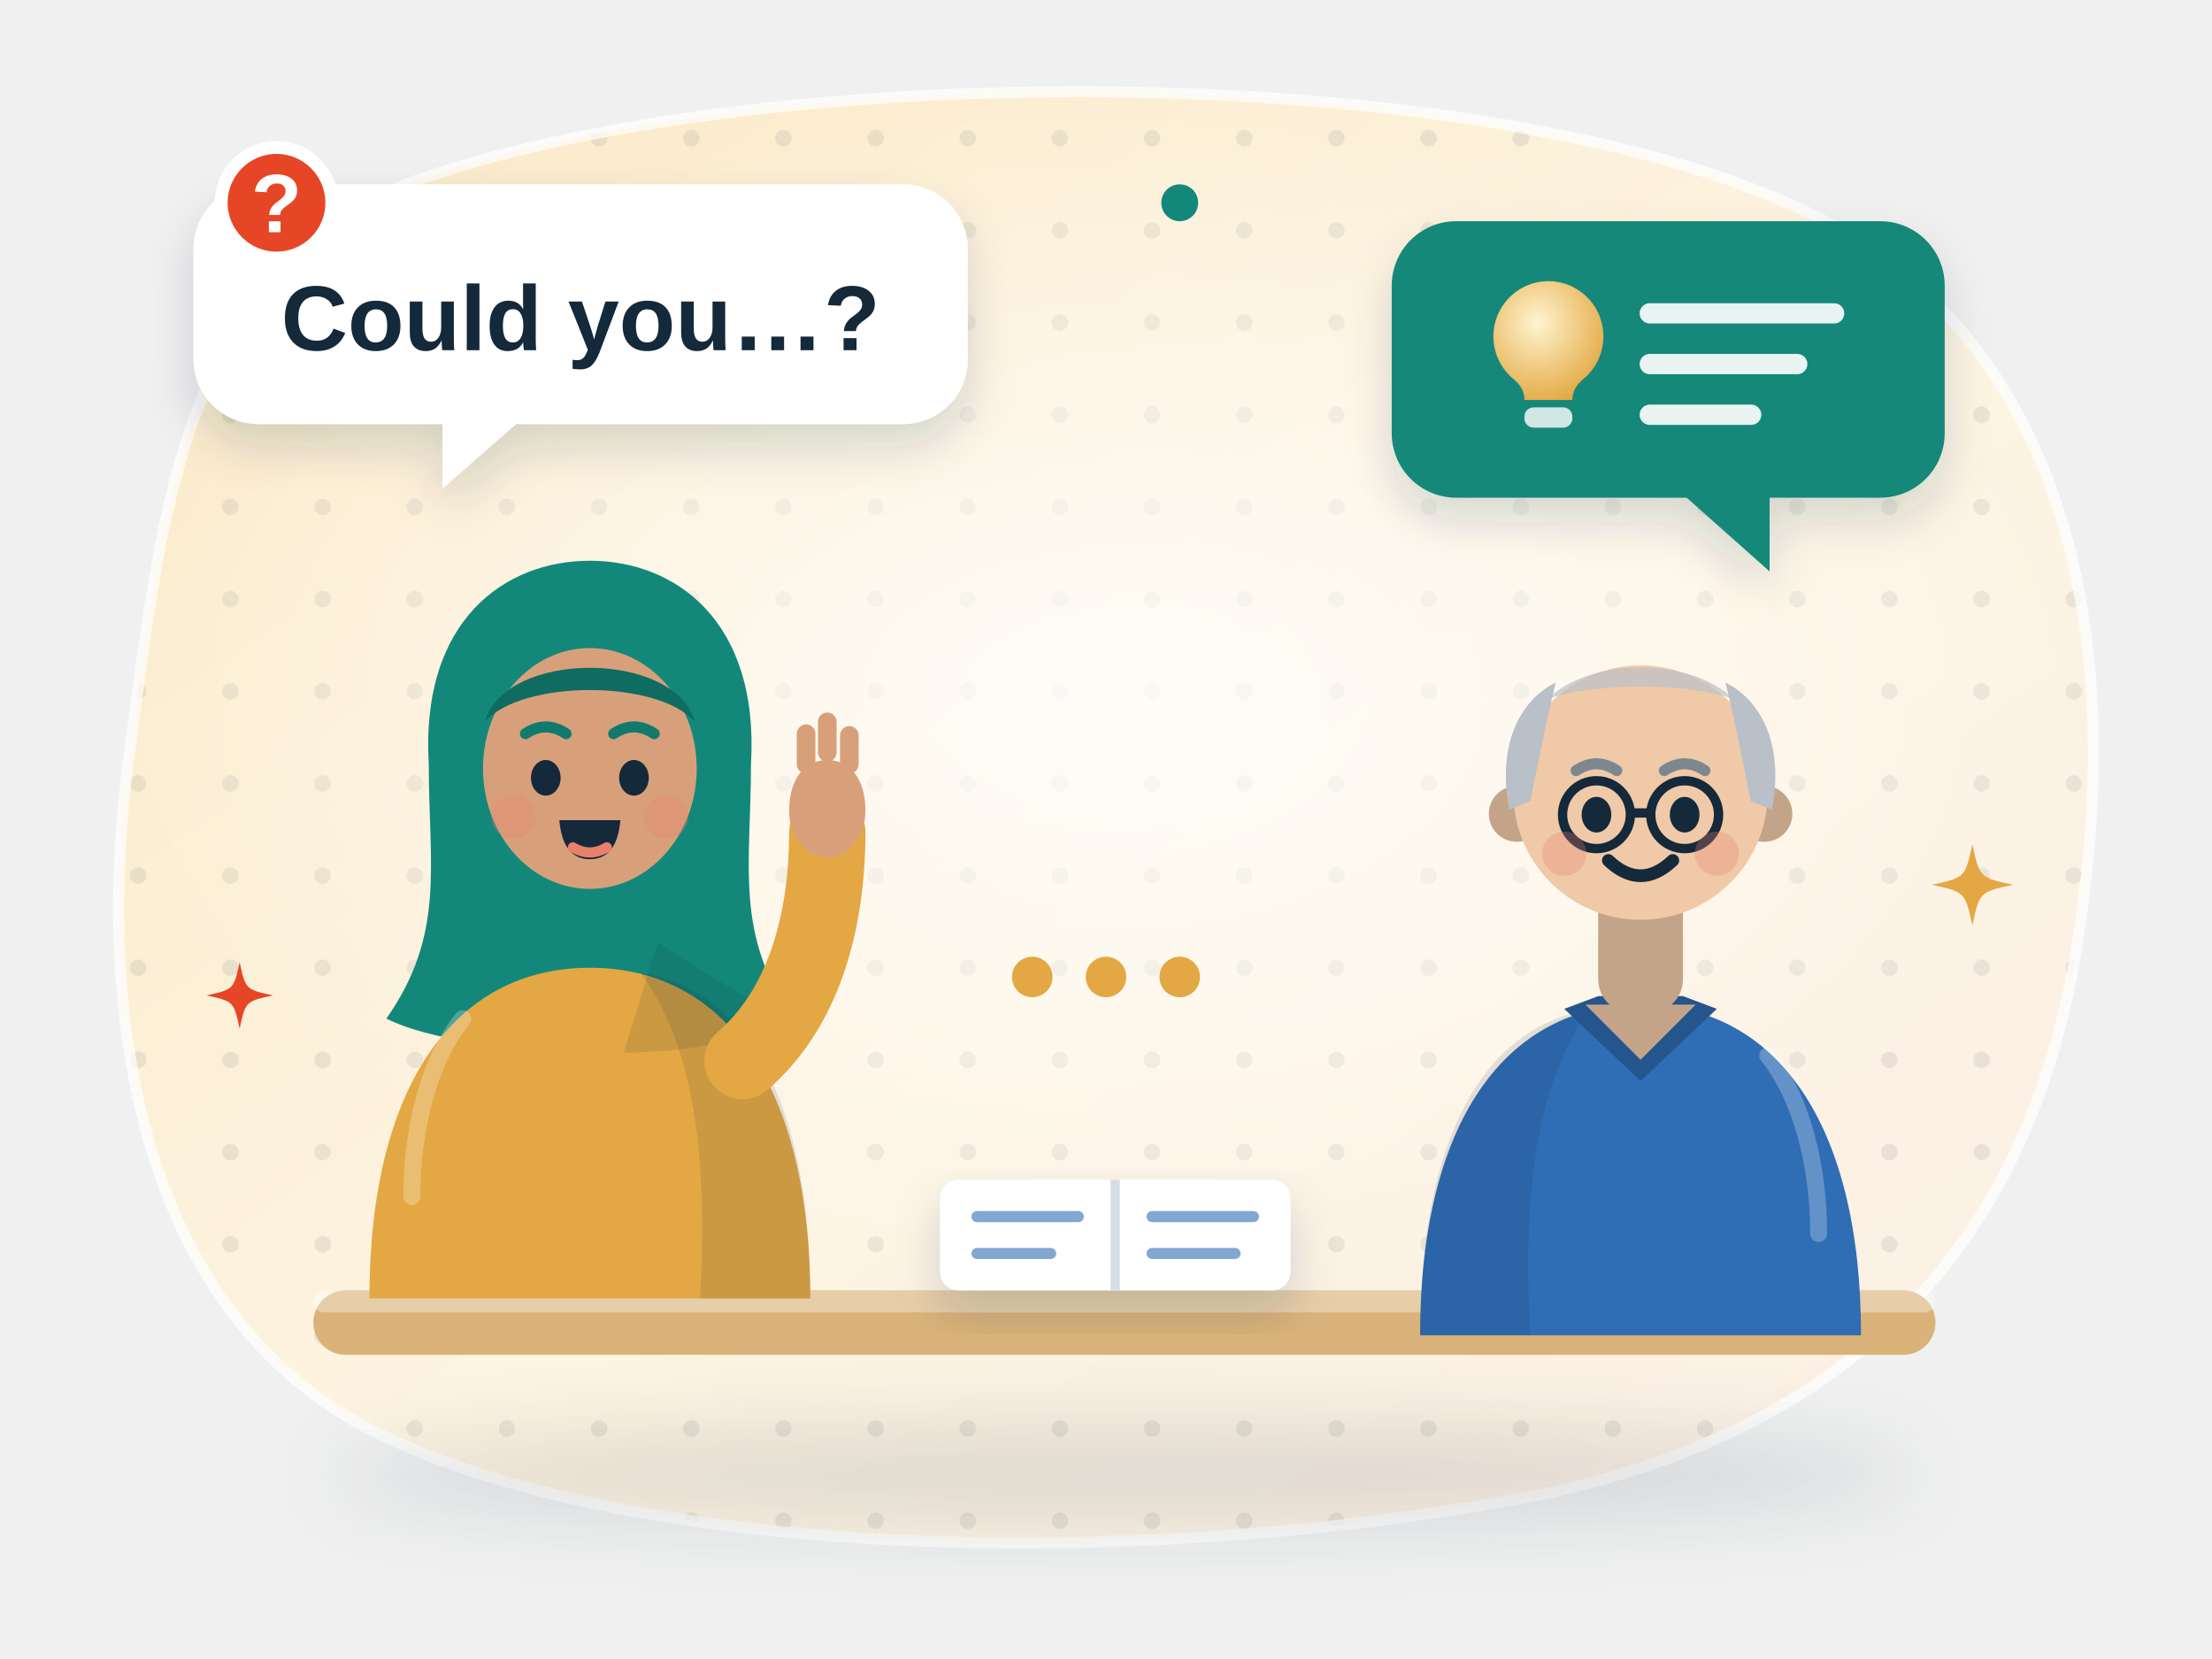
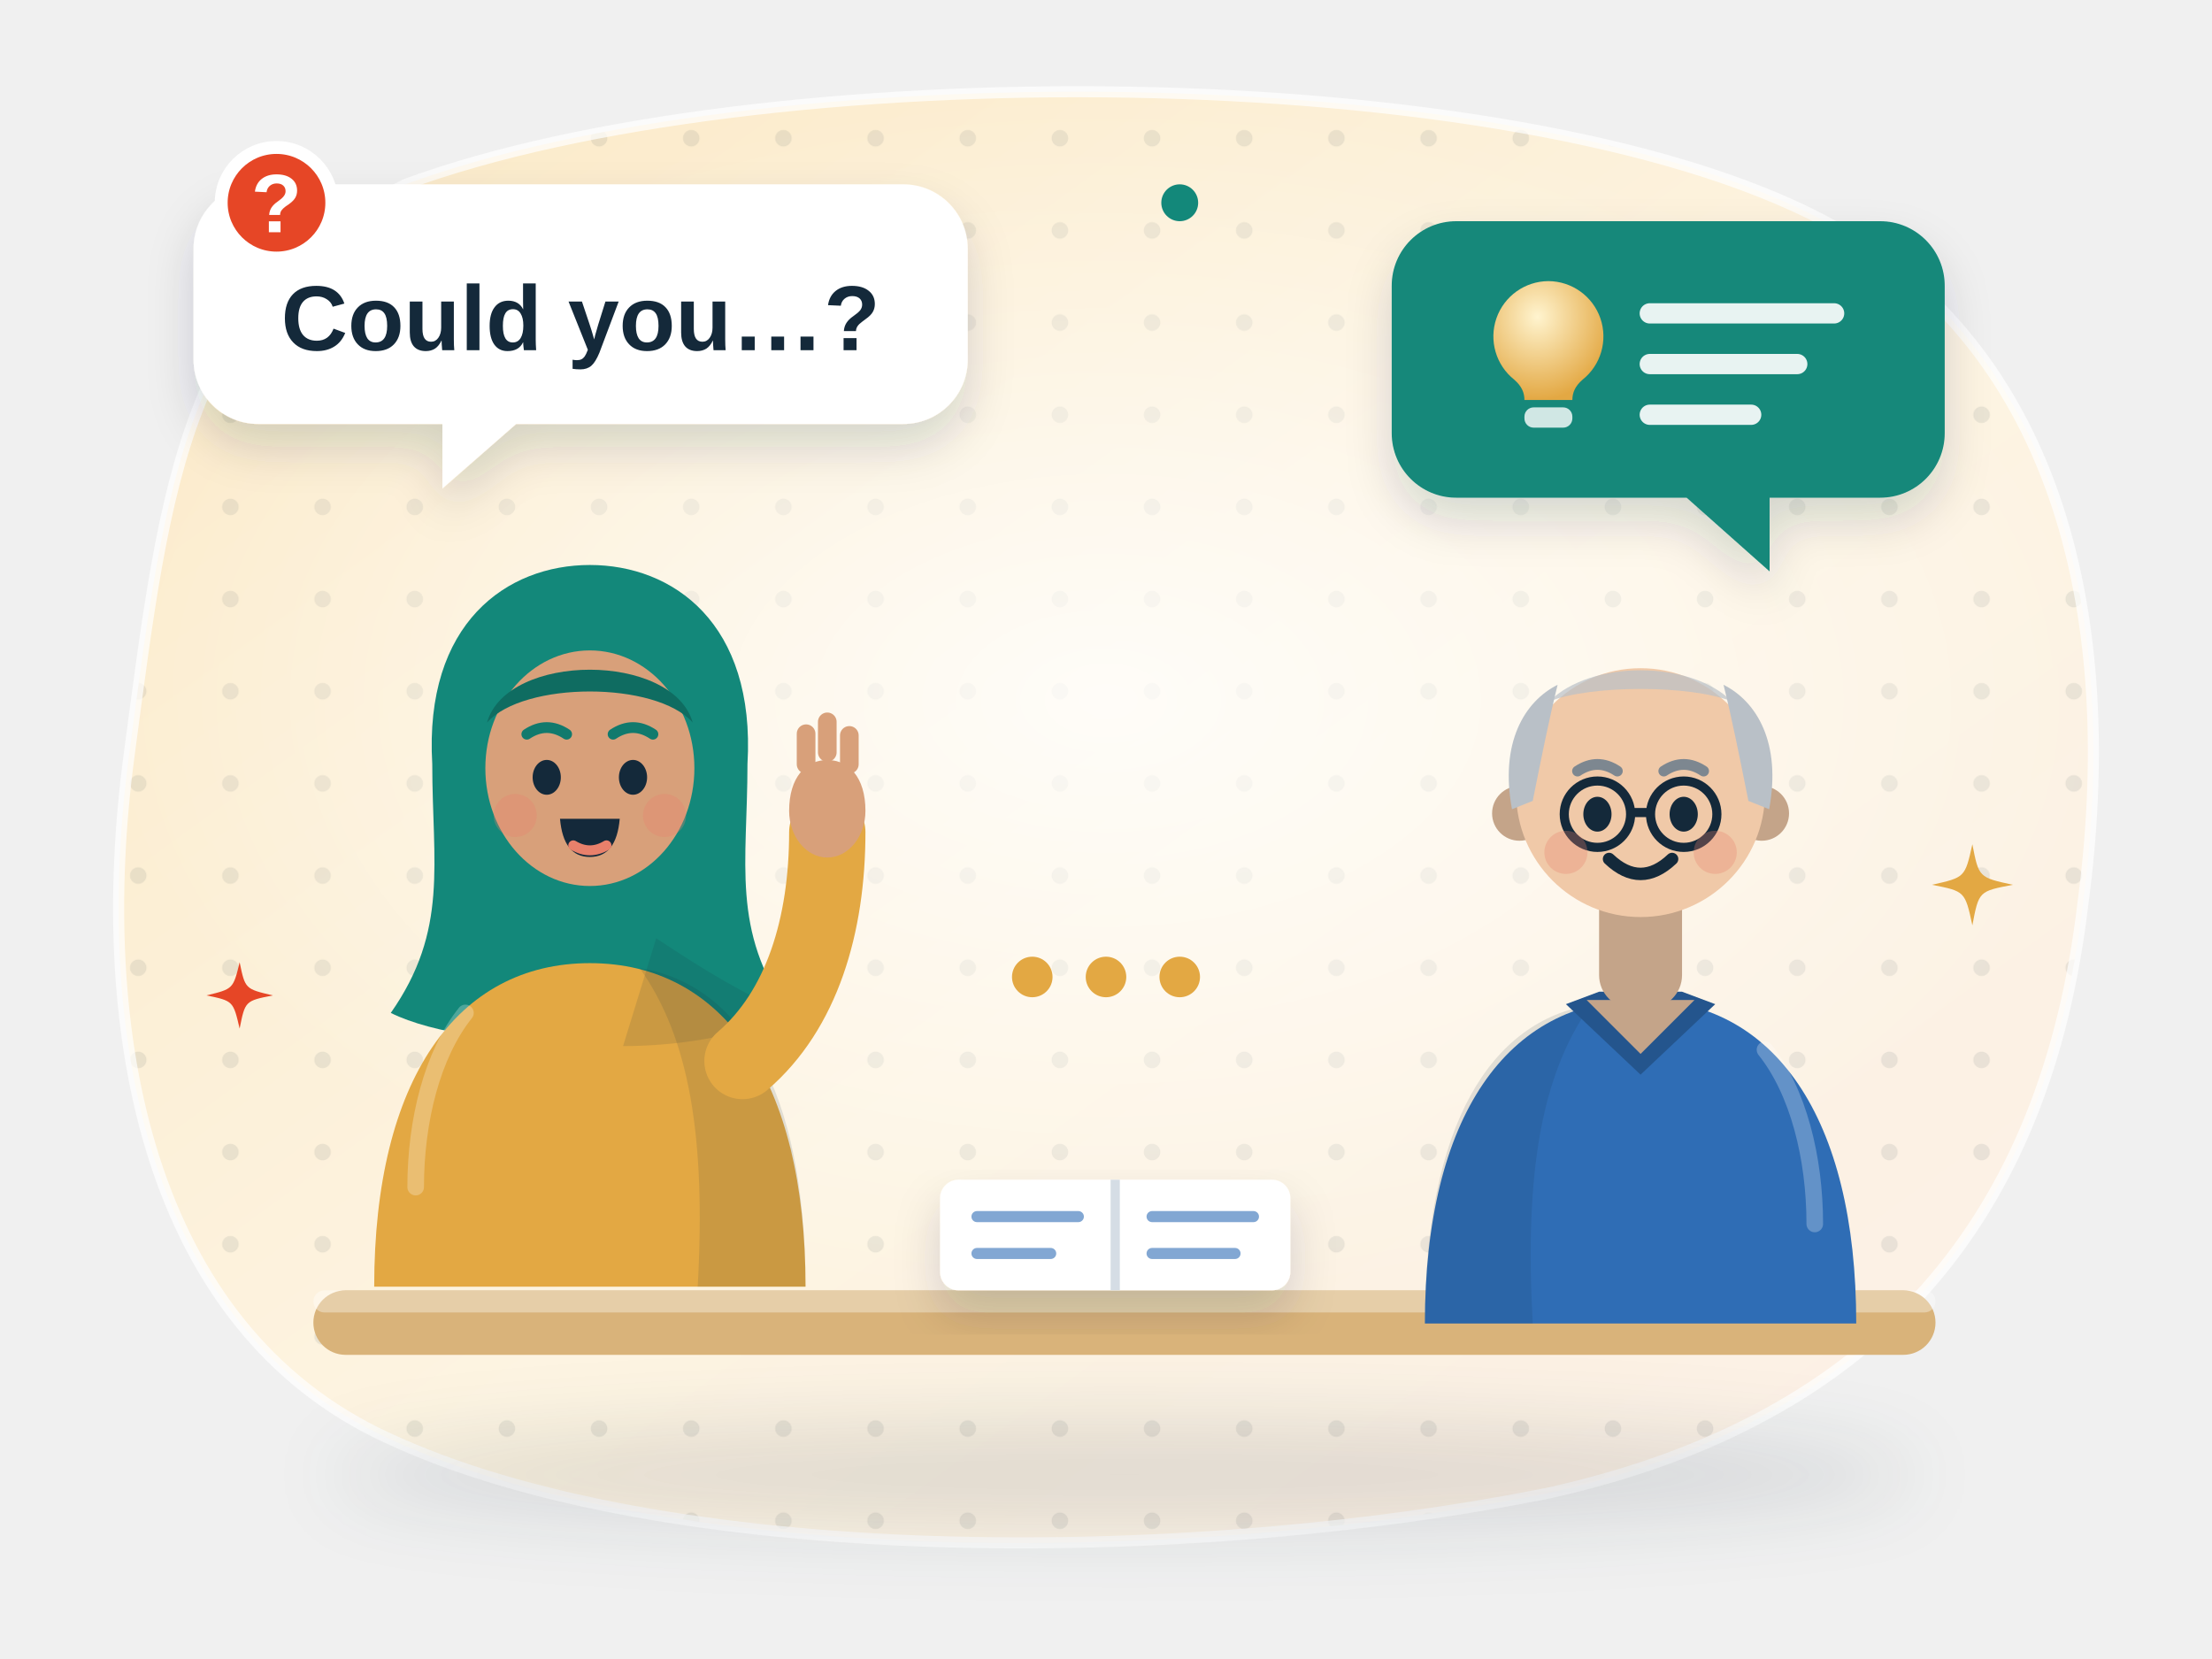
<svg xmlns="http://www.w3.org/2000/svg" viewBox="0 0 240 180" fill="none" role="img" aria-label="A student raises her hand and asks the teacher “Could you explain … again?”; the teacher answers with an idea and an example, ready to practise together">
  <style>
.s3x-tw { animation: s3x-tw 3.2s ease-in-out infinite; transform-box: fill-box; transform-origin: center; }
@keyframes s3x-tw { 0%, 100% { opacity: .35; transform: scale(.6); } 50% { opacity: 1; transform: scale(1); } }
.s3x-fl { animation: s3x-fl 6s ease-in-out infinite; } .s3x-fb { animation: s3x-fl 6.5s ease-in-out -3s infinite; }
@keyframes s3x-fl { 50% { transform: translateY(-3px); } }
.s3x-bl { animation: s3x-bl 4.6s infinite; transform-box: fill-box; transform-origin: center; }
@keyframes s3x-bl { 0%, 93%, 100% { transform: scaleY(1); } 96% { transform: scaleY(.1); } }
.s3x-hand { animation: s3x-hand 2.6s ease-in-out infinite; transform-box: fill-box; transform-origin: 10% 100%; }
@keyframes s3x-hand { 0%, 100% { transform: rotate(0); } 50% { transform: rotate(-6deg); } }
.s3x-dots circle { animation: s3x-d 1.4s ease-in-out infinite; } .s3x-dots circle:nth-child(2) { animation-delay: .2s; } .s3x-dots circle:nth-child(3) { animation-delay: .4s; }
@keyframes s3x-d { 0%, 100% { opacity: .3; } 50% { opacity: 1; } }
@media (prefers-reduced-motion: reduce) { * { animation: none !important; } }
</style>
  <defs>
    <linearGradient id="s3x-bg" x1="0" y1="0" x2="1" y2="1">
      <stop offset="0" stop-color="#fbe9c6" />
      <stop offset=".55" stop-color="#fdf4e2" />
      <stop offset="1" stop-color="#fbefe6" />
    </linearGradient>
    <pattern id="s3x-dots" width="10" height="10" patternUnits="userSpaceOnUse">
      <circle cx="5" cy="5" r=".9" fill="#14293a" fill-opacity=".08" />
    </pattern>
    <radialGradient id="s3x-glow" cx=".5" cy=".5" r=".5">
      <stop offset="0" stop-color="#fff" stop-opacity=".8" />
      <stop offset="1" stop-color="#fff" stop-opacity="0" />
    </radialGradient>
    <filter id="s3x-sh" x="-25%" y="-25%" width="150%" height="160%">
      <feDropShadow dx="0" dy="4" stdDeviation="4" flood-color="#14293a" flood-opacity=".16" />
      <feDropShadow dx="0" dy="1" stdDeviation=".8" flood-color="#14293a" flood-opacity=".1" />
    </filter>
    <filter id="s3x-sh2" x="-30%" y="-30%" width="160%" height="170%">
      <feDropShadow dx="0" dy="2.5" stdDeviation="2.5" flood-color="#14293a" flood-opacity=".16" />
    </filter>
    <filter id="s3x-blur" x="-20%" y="-200%" width="140%" height="500%">
      <feGaussianBlur stdDeviation="4" />
    </filter>
-     <linearGradient id="s3x-paper" x1="0" y1="0" x2="0" y2="1">
-       <stop offset="0" stop-color="#fff" />
-       <stop offset="1" stop-color="#fbf7ef" />
-     </linearGradient>
-     <linearGradient id="s3x-shine" x1="0" y1="0" x2="0" y2="1">
-       <stop offset="0" stop-color="#fff" stop-opacity=".55" />
-       <stop offset="1" stop-color="#fff" stop-opacity="0" />
-     </linearGradient>
    <clipPath id="s3x-clip">
      <path d="M44 20C82 6 164 6 198 24c26 14 32 44 28 74-4 34-22 56-58 64-40 8-96 8-126-6C16 144 10 112 14 82c4-30 6-50 30-62z" />
    </clipPath>
-     <radialGradient id="s3x-bulb" cx="0.4" cy="0.35" r="0.7">
+     <radialGradient id="s3x-bulb" cx="0.4" cy="0.3" r="0.7">
      <stop offset="0" stop-color="#fff4cf" />
      <stop offset="1" stop-color="#e3a843" />
    </radialGradient>
  </defs>
  <path d="M44 20C82 6 164 6 198 24c26 14 32 44 28 74-4 34-22 56-58 64-40 8-96 8-126-6C16 144 10 112 14 82c4-30 6-50 30-62z" fill="url(#s3x-bg)" />
  <g clip-path="url(#s3x-clip)">
    <rect width="240" height="180" fill="url(#s3x-dots)" />
    <ellipse cx="120" cy="76" rx="110" ry="66" fill="url(#s3x-glow)" />
  </g>
  <path d="M44 20C82 6 164 6 198 24c26 14 32 44 28 74-4 34-22 56-58 64-40 8-96 8-126-6C16 144 10 112 14 82c4-30 6-50 30-62z" stroke="#fff" stroke-opacity=".7" stroke-width="1.2" />
  <ellipse cx="122" cy="160" rx="86" ry="6" fill="#14293a" opacity=".12" filter="url(#s3x-blur)" />
  <rect x="34" y="140" width="176" height="7" rx="3.5" fill="#d9b37a" />
  <rect x="34" y="140" width="176" height="2.4" rx="1.2" fill="#fff" opacity=".35" />
  <g>
-     <g transform="translate(64 82) scale(0.92 0.92)">
+     <g transform="translate(64 82) scale(0.9 0.9)">
      <path d="M-19 1C-20-16-10-23 0-23C10-23 20-16 19 1C19 13 17 21 24 31C14 36-14 36-24 31C-17 21-19 13-19 1z" fill="#13887a" />
      <path d="M-26 64C-26 39-16 25 0 25C16 25 26 39 26 64z" fill="#e3a843" />
      <path d="M6 25.6C18 27.5 26 40 26 64H13C14 46 12 34 6 25.6z" fill="#14293a" opacity=".12" />
      <path d="M-15 31C-19 36-21 44-21 52" stroke="#fff" stroke-opacity=".25" stroke-width="2" stroke-linecap="round" />
      <path d="M8 22C14 26 19 29 24 31C18 34 10 35 4 35z" fill="#14293a" opacity=".12" />
      <ellipse cy="1.5" rx="12.6" ry="14.2" fill="#d8a07a" />
      <path d="M-12.4-4C-10-12.5 10-12.5 12.4-4C8-9-8-9-12.4-4z" fill="#0f6c61" />
      <g class="s3x-bl">
-         <ellipse cx="-5.2" cy="2.6" rx="1.75" ry="2.1" fill="#14293a" />
-         <ellipse cx="5.2" cy="2.6" rx="1.75" ry="2.1" fill="#14293a" />
+         <ellipse cx="-5.2" cy="2.6" rx="1.7" ry="2.1" fill="#14293a" />
+         <ellipse cx="5.2" cy="2.6" rx="1.7" ry="2.1" fill="#14293a" />
      </g>
      <path d="M-7.6-2.6q2.4-1.6 4.8 0M2.8-2.6q2.4-1.6 4.8 0" stroke="#117a6d" stroke-width="1.3" stroke-linecap="round" />
      <circle cx="-9" cy="7.2" r="2.6" fill="#e8806b" opacity=".3" />
      <circle cx="9" cy="7.2" r="2.6" fill="#e8806b" opacity=".3" />
      <path d="M-3.6 7.6h7.2q-.4 4.6-3.6 4.6t-3.6-4.6z" fill="#14293a" />
      <path d="M-2 10.8q2 1.2 4 0" stroke="#e8806b" stroke-width="1.2" stroke-linecap="round" />
    </g>
  </g>
  <g class="s3x-hand">
    <g transform="translate(64 82) scale(.92)">
      <path d="M18 36C25 30 28 20 28 9" stroke="#e3a843" stroke-width="9" stroke-linecap="round" />
      <path d="M23.5 6.5c0-4 2-6 4.5-6s4.5 2 4.5 6c0 3-2 5.5-4.5 5.5s-4.5-2.5-4.5-5.5z" fill="#d8a07a" />
      <path d="M25.5 1V-2.6M28-.4V-4M30.6 1V-2.4" stroke="#d8a07a" stroke-width="2.2" stroke-linecap="round" />
    </g>
  </g>
-   <g transform="translate(178 86) scale(-0.92 0.92)">
+   <g transform="translate(178 86) scale(-0.9 0.9)">
    <path d="M-26 64C-26 39-16 25 0 25C16 25 26 39 26 64z" fill="#2f6db5" />
    <path d="M6 25.6C18 27.5 26 40 26 64H13C14 46 12 34 6 25.6z" fill="#14293a" opacity=".12" />
    <path d="M-15 31C-19 36-21 44-21 52" stroke="#fff" stroke-opacity=".25" stroke-width="2" stroke-linecap="round" />
    <path d="M-9 25.5L0 34L9 25.5L5 24H-5z" fill="#24558d" />
    <rect x="-5" y="9" width="10" height="17" rx="4" fill="#c4a489" />
    <path d="M-6.5 25L0 31.5L6.5 25z" fill="#c4a489" />
    <circle cx="-14.6" cy="2.5" r="3.3" fill="#c4a489" />
    <circle cx="14.6" cy="2.5" r="3.3" fill="#c4a489" />
    <circle r="15" fill="#f0c9a8" />
    <path d="M-15.5 2C-17-6-14-11-10-13C-11-9-12-4-13 1zM15.5 2C17-6 14-11 10-13C11-9 12-4 13 1z" fill="#b9c0c7" />
    <path d="M-11-11C-6-16 6-16 11-11C6-13-6-13-11-11z" fill="#b9c0c7" opacity=".7" />
    <g class="s3x-bl" style="animation-delay:-1.7s">
-       <ellipse cx="-5.2" cy="2.6" rx="1.75" ry="2.1" fill="#14293a" />
-       <ellipse cx="5.2" cy="2.6" rx="1.75" ry="2.1" fill="#14293a" />
+       <ellipse cx="-5.2" cy="2.6" rx="1.7" ry="2.1" fill="#14293a" />
+       <ellipse cx="5.2" cy="2.6" rx="1.7" ry="2.1" fill="#14293a" />
    </g>
    <path d="M-7.6-2.6q2.4-1.6 4.8 0M2.8-2.6q2.4-1.6 4.8 0" stroke="#7d8790" stroke-width="1.3" stroke-linecap="round" />
    <circle cx="-5.2" cy="2.6" r="4" stroke="#14293a" stroke-width="1.1" />
    <circle cx="5.2" cy="2.6" r="4" stroke="#14293a" stroke-width="1.1" />
    <path d="M-1.2 2.4h2.4" stroke="#14293a" stroke-width="1.1" />
    <circle cx="-9" cy="7.2" r="2.6" fill="#e8806b" opacity=".3" />
    <circle cx="9" cy="7.2" r="2.6" fill="#e8806b" opacity=".3" />
    <path d="M-3.8 8q3.8 3.6 7.6 0" stroke="#14293a" stroke-width="1.5" stroke-linecap="round" />
  </g>
  <g class="s3x-fl">
    <g transform="translate(70 34)">
      <path d="M-42-14h70a7 7 0 0 1 7 7v12a7 7 0 0 1-7 7H-14l-8 7v-7h-20a7 7 0 0 1-7-7v-12a7 7 0 0 1 7-7z" fill="#fff" filter="url(#s3x-sh2)" />
      <text x="-7" y="4" text-anchor="middle" font-family="'Helvetica Neue', Arial, sans-serif" font-size="10" font-weight="800" fill="#14293a">Could you…?</text>
      <circle cx="-40" cy="-12" r="6" fill="#e64626" stroke="#fff" stroke-width="1.4" />
      <text x="-40" y="-8.8" text-anchor="middle" font-family="'Helvetica Neue', Arial, sans-serif" font-size="9" font-weight="800" fill="#fff">?</text>
    </g>
  </g>
  <g class="s3x-fb">
    <g transform="translate(184 40)">
      <path d="M-26-16h46a7 7 0 0 1 7 7v16a7 7 0 0 1-7 7H8v8l-9-8h-25a7 7 0 0 1-7-7v-16a7 7 0 0 1 7-7z" fill="#13887a" filter="url(#s3x-sh2)" />
      <g transform="translate(-16 -1)">
        <path d="M0-8.5a6 6 0 0 1 3.7 10.7c-.8.7-1.1 1.4-1.1 2.2h-5.2c0-.8-.3-1.5-1.1-2.2A6 6 0 0 1 0-8.5z" fill="url(#s3x-bulb)" />
        <rect x="-2.6" y="5.2" width="5.2" height="2.2" rx="1" fill="#fff" opacity=".8" />
      </g>
      <path d="M-5-6h20M-5-.5h16M-5 5h11" stroke="#fff" stroke-width="2.2" stroke-linecap="round" opacity=".9" />
    </g>
  </g>
  <g class="s3x-dots">
    <circle cx="112" cy="106" r="2.2" fill="#e3a843" />
    <circle cx="120" cy="106" r="2.2" fill="#e3a843" />
    <circle cx="128" cy="106" r="2.2" fill="#e3a843" />
  </g>
  <g transform="translate(102 128)">
    <rect width="38" height="12" rx="2" fill="#fff" filter="url(#s3x-sh2)" />
    <path d="M19 0v12" stroke="#d5dde5" />
    <path d="M4 4h11M4 8h8M23 4h11M23 8h9" stroke="#2f6db5" stroke-width="1.2" stroke-linecap="round" opacity=".6" />
  </g>
-   <path class="s3x-tw" d="M214 91.6C214.79 95.21 214.79 95.21 218.4 96C214.79 96.79 214.79 96.79 214 100.4C213.21 96.79 213.21 96.79 209.6 96C213.21 95.21 213.21 95.21 214 91.6z" fill="#e3a843" />
-   <path class="s3x-tw" style="animation-delay:-1.1s" d="M26 104.4C26.65 107.35 26.65 107.35 29.6 108C26.65 108.65 26.65 108.65 26 111.6C25.35 108.65 25.35 108.65 22.4 108C25.35 107.35 25.35 107.35 26 104.4z" fill="#e64626" />
+   <path class="s3x-tw" d="M214 91.6C214.7 95.2 214.7 95.2 218.4 96C214.7 96.7 214.7 96.7 214 100.4C213.2 96.7 213.2 96.7 209.6 96C213.2 95.2 213.2 95.2 214 91.6z" fill="#e3a843" />
+   <path class="s3x-tw" style="animation-delay:-1.1s" d="M26 104.4C26.6 107.3 26.6 107.3 29.6 108C26.6 108.6 26.6 108.6 26 111.6C25.3 108.6 25.3 108.6 22.4 108C25.3 107.3 25.3 107.3 26 104.4z" fill="#e64626" />
  <circle class="s3x-tw" style="animation-delay:-0.5s" cx="128" cy="22" r="2" fill="#13887a" />
</svg>
